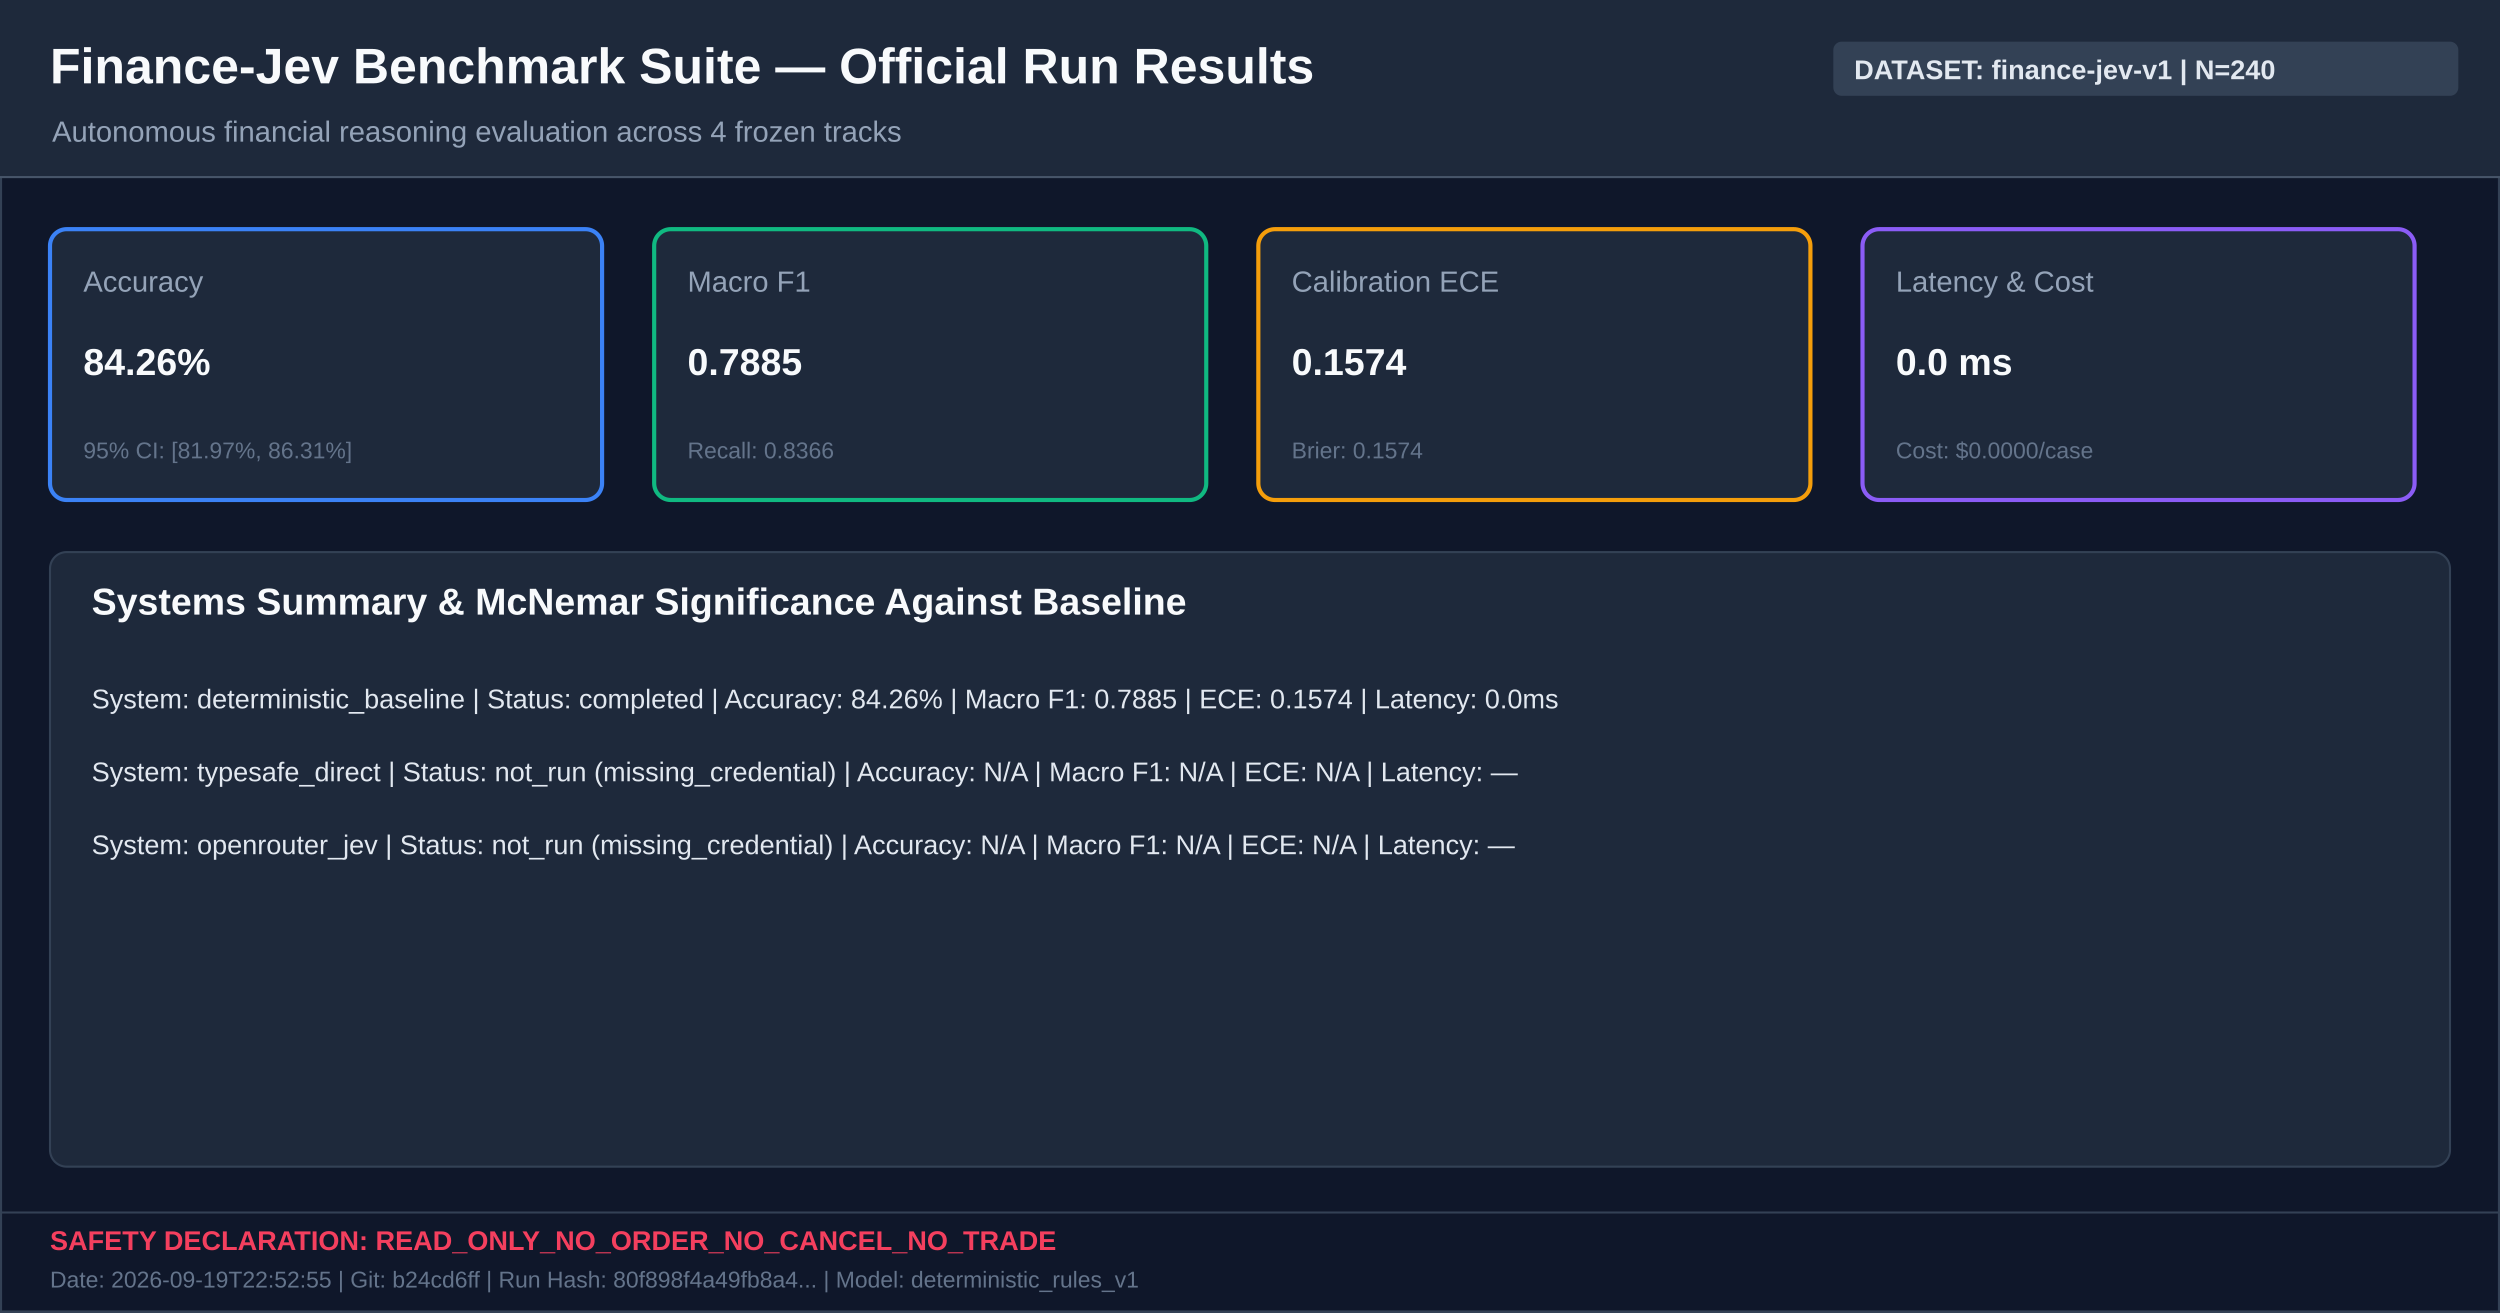
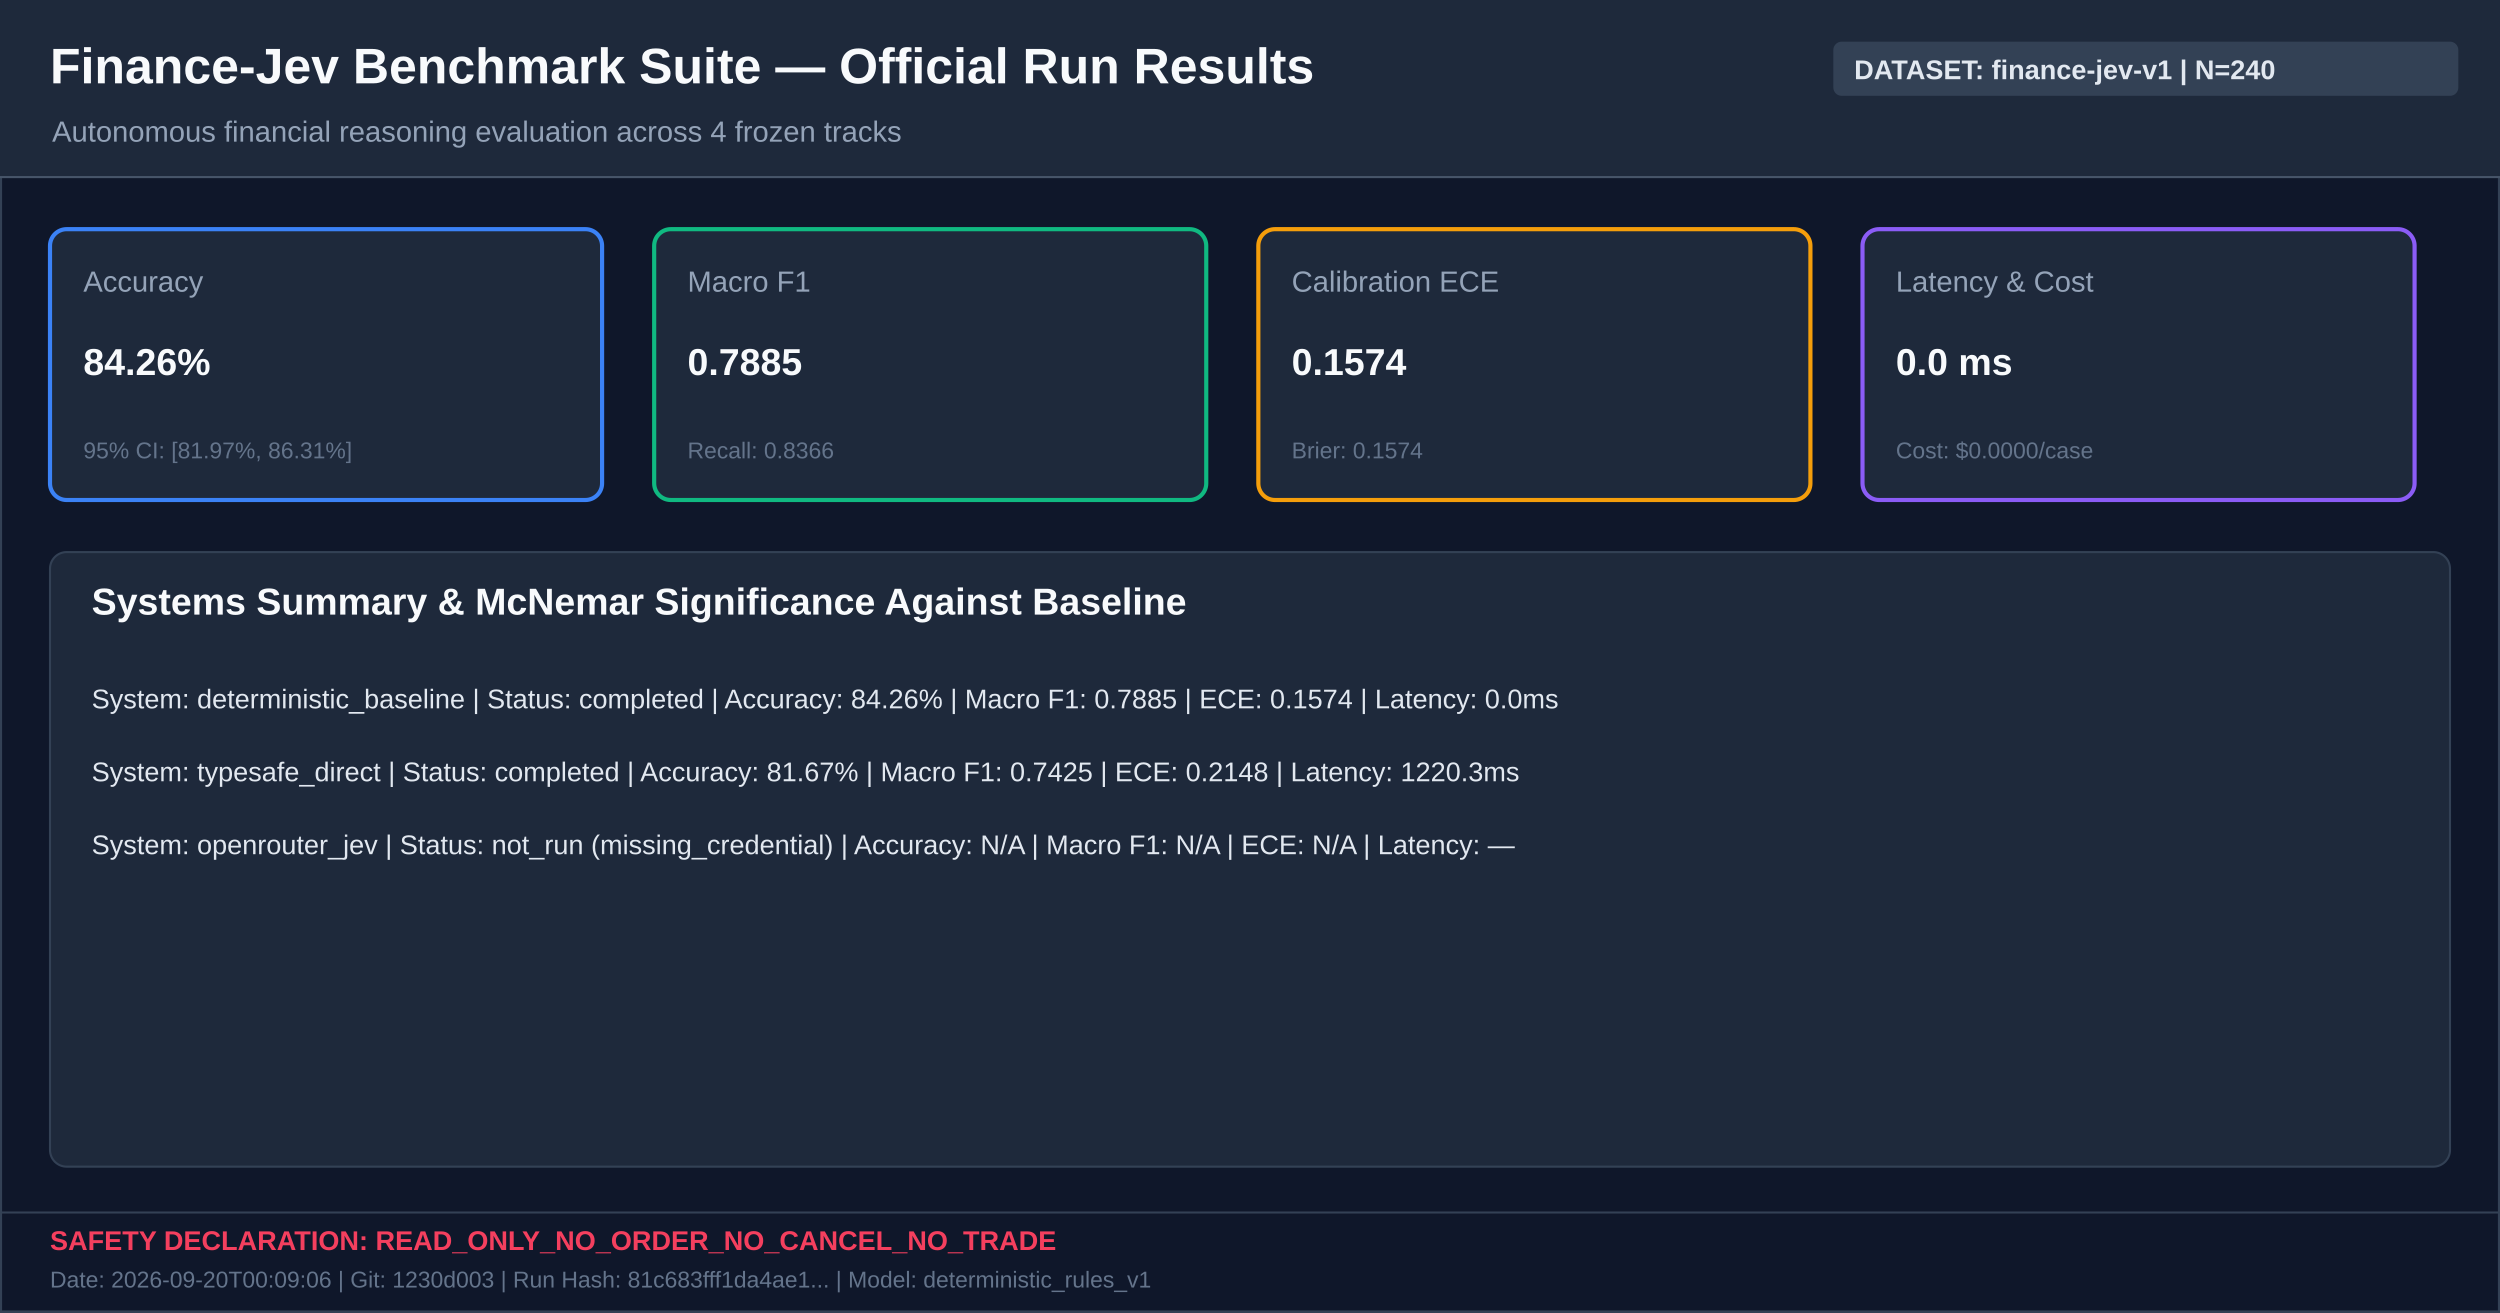
<svg xmlns="http://www.w3.org/2000/svg" width="1200" height="630" viewBox="0 0 1200 630">
  <style>
    .title { font-family: -apple-system, BlinkMacSystemFont, 'Segoe UI', Arial, sans-serif; font-size: 24px; font-weight: bold; fill: #f8fafc; }
    .subtitle { font-family: -apple-system, BlinkMacSystemFont, 'Segoe UI', Arial, sans-serif; font-size: 14px; fill: #94a3b8; }
    .heading { font-family: -apple-system, BlinkMacSystemFont, 'Segoe UI', Arial, sans-serif; font-size: 18px; font-weight: bold; fill: #f8fafc; }
    .body { font-family: -apple-system, BlinkMacSystemFont, 'Segoe UI', Arial, sans-serif; font-size: 13px; fill: #e2e8f0; }
    .meta { font-family: -apple-system, BlinkMacSystemFont, 'Segoe UI', Arial, sans-serif; font-size: 11px; fill: #64748b; }
    .safety { font-family: -apple-system, BlinkMacSystemFont, 'Segoe UI', Arial, sans-serif; font-size: 13px; font-weight: bold; fill: #f43f5e; }
  </style>
  <rect width="1200" height="630" fill="#0f172a" stroke="#334155" stroke-width="2" />
  <rect width="1200" height="85" fill="#1e293b" />
  <line x1="0" y1="85" x2="1200" y2="85" stroke="#475569" stroke-width="1" />
  <rect x="880" y="20" width="300" height="26" rx="4" fill="#334155" />
  <text x="890" y="38" class="body" font-weight="bold">DATASET: finance-jev-v1 | N=240</text>
  <text x="24" y="40" class="title">Finance-Jev Benchmark Suite — Official Run Results</text>
  <text x="25" y="68" class="subtitle">Autonomous financial reasoning evaluation across 4 frozen tracks</text>
  <rect x="24" y="110" width="265" height="130" rx="8" fill="#1e293b" stroke="#3b82f6" stroke-width="2" />
  <text x="40" y="140" class="subtitle">Accuracy</text>
  <text x="40" y="180" class="heading" font-size="28px">84.26%</text>
  <text x="40" y="220" class="meta">95% CI: [81.97%, 86.31%]</text>
  <rect x="314" y="110" width="265" height="130" rx="8" fill="#1e293b" stroke="#10b981" stroke-width="2" />
  <text x="330" y="140" class="subtitle">Macro F1</text>
  <text x="330" y="180" class="heading" font-size="28px">0.7885</text>
  <text x="330" y="220" class="meta">Recall: 0.8366</text>
  <rect x="604" y="110" width="265" height="130" rx="8" fill="#1e293b" stroke="#f59e0b" stroke-width="2" />
  <text x="620" y="140" class="subtitle">Calibration ECE</text>
  <text x="620" y="180" class="heading" font-size="28px">0.1574</text>
  <text x="620" y="220" class="meta">Brier: 0.1574</text>
  <rect x="894" y="110" width="265" height="130" rx="8" fill="#1e293b" stroke="#8b5cf6" stroke-width="2" />
  <text x="910" y="140" class="subtitle">Latency &amp; Cost</text>
  <text x="910" y="180" class="heading" font-size="28px">0.0 ms</text>
  <text x="910" y="220" class="meta">Cost: $0.0000/case</text>
  <rect x="24" y="265" width="1152" height="295" rx="8" fill="#1e293b" stroke="#334155" />
  <text x="44" y="295" class="heading">Systems Summary &amp; McNemar Significance Against Baseline</text>
  <text x="44" y="340" class="body">System: deterministic_baseline | Status: completed | Accuracy: 84.26% | Macro F1: 0.7885 | ECE: 0.1574 | Latency: 0.0ms</text>
-   <text x="44" y="375" class="body">System: typesafe_direct | Status: not_run (missing_credential) | Accuracy: N/A | Macro F1: N/A | ECE: N/A | Latency: —</text>
+   <text x="44" y="375" class="body">System: typesafe_direct | Status: completed | Accuracy: 81.67% | Macro F1: 0.7425 | ECE: 0.2148 | Latency: 1220.3ms</text>
  <text x="44" y="410" class="body">System: openrouter_jev | Status: not_run (missing_credential) | Accuracy: N/A | Macro F1: N/A | ECE: N/A | Latency: —</text>
  <line x1="0" y1="582" x2="1200" y2="582" stroke="#334155" stroke-width="1" />
  <text x="24" y="600" class="safety">SAFETY DECLARATION: READ_ONLY_NO_ORDER_NO_CANCEL_NO_TRADE</text>
-   <text x="24" y="618" class="meta">Date: 2026-09-19T22:52:55 | Git: b24cd6ff | Run Hash: 80f898f4a49fb8a4... | Model: deterministic_rules_v1</text>
+   <text x="24" y="618" class="meta">Date: 2026-09-20T00:09:06 | Git: 1230d003 | Run Hash: 81c683fff1da4ae1... | Model: deterministic_rules_v1</text>
</svg>
